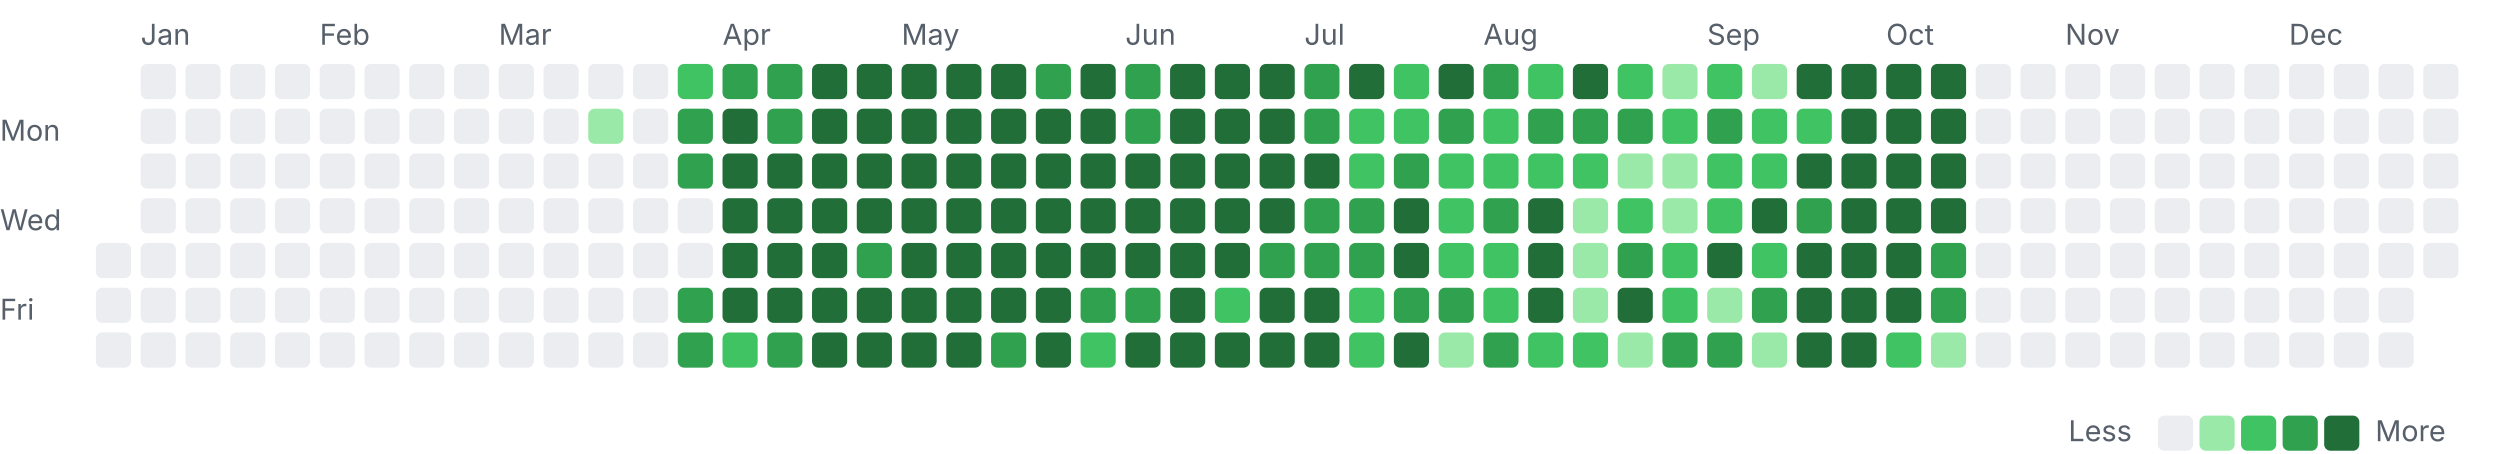
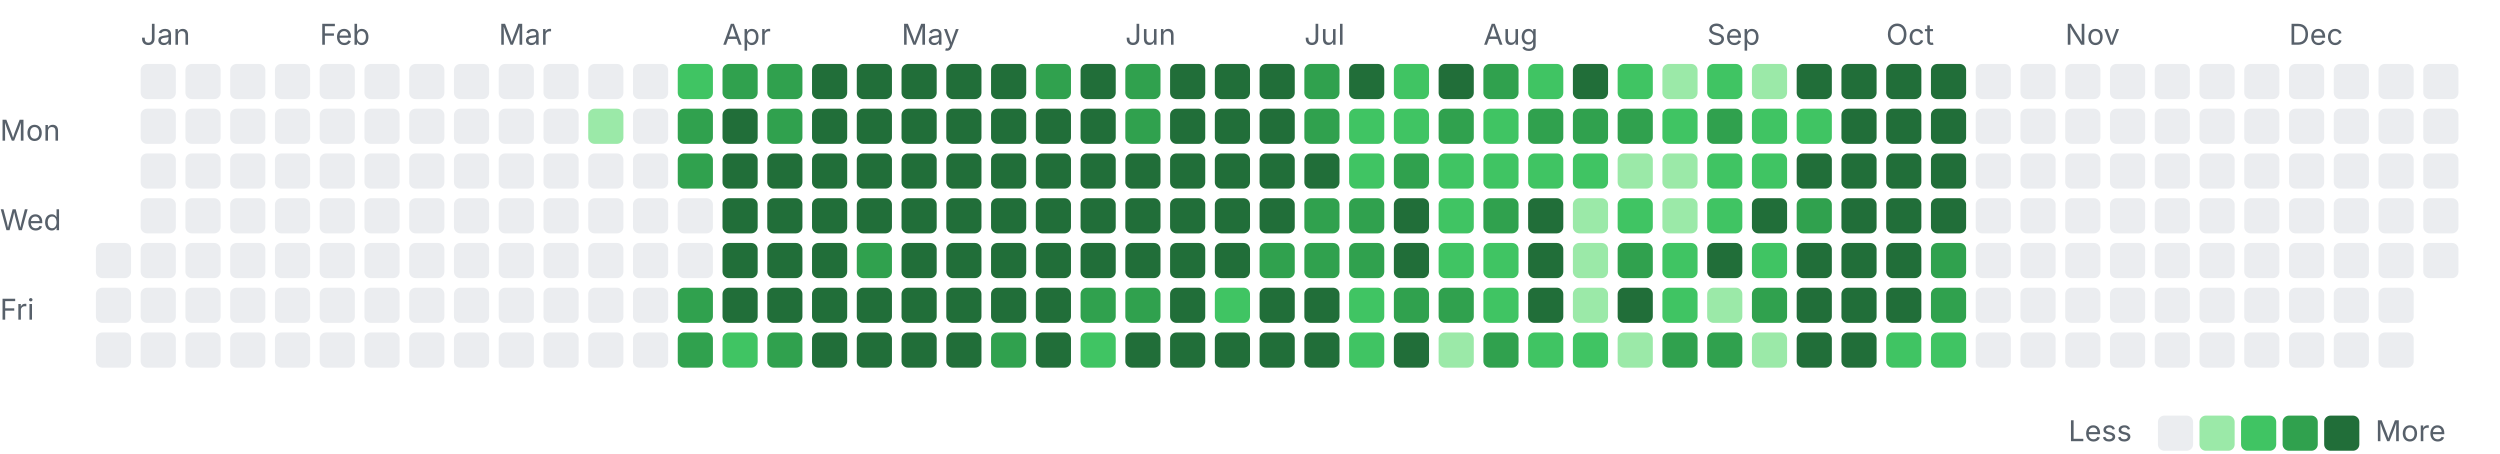
<svg xmlns="http://www.w3.org/2000/svg" width="782" height="142" viewBox="0 0 782 142">
  <style>.l0{fill:#ebedf0}.l1{fill:#9be9a8}.l2{fill:#40c463}.l3{fill:#30a14e}.l4{fill:#216e39} .lbl{fill:#57606a;font:9px -apple-system,Segoe UI,sans-serif}@media(prefers-color-scheme:dark){.l0{fill:#161b22}.l1{fill:#0e4429}.l2{fill:#006d32}.l3{fill:#26a641}.l4{fill:#39d353} .lbl{fill:#8b949e}}</style>
  <text class="lbl" x="44" y="14">Jan</text>
  <text class="lbl" x="100" y="14">Feb</text>
  <text class="lbl" x="156" y="14">Mar</text>
  <text class="lbl" x="226" y="14">Apr</text>
  <text class="lbl" x="282" y="14">May</text>
  <text class="lbl" x="352" y="14">Jun</text>
  <text class="lbl" x="408" y="14">Jul</text>
  <text class="lbl" x="464" y="14">Aug</text>
  <text class="lbl" x="534" y="14">Sep</text>
  <text class="lbl" x="590" y="14">Oct</text>
  <text class="lbl" x="646" y="14">Nov</text>
  <text class="lbl" x="716" y="14">Dec</text>
  <text class="lbl" x="0" y="44">Mon</text>
  <text class="lbl" x="0" y="72">Wed</text>
  <text class="lbl" x="0" y="100">Fri</text>
  <rect class="l0" x="30" y="76" width="11" height="11" rx="2" />
  <rect class="l0" x="30" y="90" width="11" height="11" rx="2" />
  <rect class="l0" x="30" y="104" width="11" height="11" rx="2" />
  <rect class="l0" x="44" y="20" width="11" height="11" rx="2" />
  <rect class="l0" x="44" y="34" width="11" height="11" rx="2" />
  <rect class="l0" x="44" y="48" width="11" height="11" rx="2" />
  <rect class="l0" x="44" y="62" width="11" height="11" rx="2" />
  <rect class="l0" x="44" y="76" width="11" height="11" rx="2" />
  <rect class="l0" x="44" y="90" width="11" height="11" rx="2" />
  <rect class="l0" x="44" y="104" width="11" height="11" rx="2" />
  <rect class="l0" x="58" y="20" width="11" height="11" rx="2" />
  <rect class="l0" x="58" y="34" width="11" height="11" rx="2" />
  <rect class="l0" x="58" y="48" width="11" height="11" rx="2" />
  <rect class="l0" x="58" y="62" width="11" height="11" rx="2" />
  <rect class="l0" x="58" y="76" width="11" height="11" rx="2" />
  <rect class="l0" x="58" y="90" width="11" height="11" rx="2" />
  <rect class="l0" x="58" y="104" width="11" height="11" rx="2" />
  <rect class="l0" x="72" y="20" width="11" height="11" rx="2" />
  <rect class="l0" x="72" y="34" width="11" height="11" rx="2" />
  <rect class="l0" x="72" y="48" width="11" height="11" rx="2" />
  <rect class="l0" x="72" y="62" width="11" height="11" rx="2" />
  <rect class="l0" x="72" y="76" width="11" height="11" rx="2" />
  <rect class="l0" x="72" y="90" width="11" height="11" rx="2" />
  <rect class="l0" x="72" y="104" width="11" height="11" rx="2" />
  <rect class="l0" x="86" y="20" width="11" height="11" rx="2" />
  <rect class="l0" x="86" y="34" width="11" height="11" rx="2" />
  <rect class="l0" x="86" y="48" width="11" height="11" rx="2" />
  <rect class="l0" x="86" y="62" width="11" height="11" rx="2" />
  <rect class="l0" x="86" y="76" width="11" height="11" rx="2" />
  <rect class="l0" x="86" y="90" width="11" height="11" rx="2" />
  <rect class="l0" x="86" y="104" width="11" height="11" rx="2" />
  <rect class="l0" x="100" y="20" width="11" height="11" rx="2" />
  <rect class="l0" x="100" y="34" width="11" height="11" rx="2" />
  <rect class="l0" x="100" y="48" width="11" height="11" rx="2" />
  <rect class="l0" x="100" y="62" width="11" height="11" rx="2" />
  <rect class="l0" x="100" y="76" width="11" height="11" rx="2" />
  <rect class="l0" x="100" y="90" width="11" height="11" rx="2" />
  <rect class="l0" x="100" y="104" width="11" height="11" rx="2" />
  <rect class="l0" x="114" y="20" width="11" height="11" rx="2" />
  <rect class="l0" x="114" y="34" width="11" height="11" rx="2" />
  <rect class="l0" x="114" y="48" width="11" height="11" rx="2" />
  <rect class="l0" x="114" y="62" width="11" height="11" rx="2" />
  <rect class="l0" x="114" y="76" width="11" height="11" rx="2" />
  <rect class="l0" x="114" y="90" width="11" height="11" rx="2" />
  <rect class="l0" x="114" y="104" width="11" height="11" rx="2" />
  <rect class="l0" x="128" y="20" width="11" height="11" rx="2" />
  <rect class="l0" x="128" y="34" width="11" height="11" rx="2" />
  <rect class="l0" x="128" y="48" width="11" height="11" rx="2" />
  <rect class="l0" x="128" y="62" width="11" height="11" rx="2" />
  <rect class="l0" x="128" y="76" width="11" height="11" rx="2" />
  <rect class="l0" x="128" y="90" width="11" height="11" rx="2" />
  <rect class="l0" x="128" y="104" width="11" height="11" rx="2" />
  <rect class="l0" x="142" y="20" width="11" height="11" rx="2" />
  <rect class="l0" x="142" y="34" width="11" height="11" rx="2" />
  <rect class="l0" x="142" y="48" width="11" height="11" rx="2" />
  <rect class="l0" x="142" y="62" width="11" height="11" rx="2" />
  <rect class="l0" x="142" y="76" width="11" height="11" rx="2" />
  <rect class="l0" x="142" y="90" width="11" height="11" rx="2" />
  <rect class="l0" x="142" y="104" width="11" height="11" rx="2" />
  <rect class="l0" x="156" y="20" width="11" height="11" rx="2" />
  <rect class="l0" x="156" y="34" width="11" height="11" rx="2" />
  <rect class="l0" x="156" y="48" width="11" height="11" rx="2" />
  <rect class="l0" x="156" y="62" width="11" height="11" rx="2" />
  <rect class="l0" x="156" y="76" width="11" height="11" rx="2" />
  <rect class="l0" x="156" y="90" width="11" height="11" rx="2" />
  <rect class="l0" x="156" y="104" width="11" height="11" rx="2" />
  <rect class="l0" x="170" y="20" width="11" height="11" rx="2" />
  <rect class="l0" x="170" y="34" width="11" height="11" rx="2" />
  <rect class="l0" x="170" y="48" width="11" height="11" rx="2" />
  <rect class="l0" x="170" y="62" width="11" height="11" rx="2" />
  <rect class="l0" x="170" y="76" width="11" height="11" rx="2" />
  <rect class="l0" x="170" y="90" width="11" height="11" rx="2" />
  <rect class="l0" x="170" y="104" width="11" height="11" rx="2" />
  <rect class="l0" x="184" y="20" width="11" height="11" rx="2" />
  <rect class="l1" x="184" y="34" width="11" height="11" rx="2" />
  <rect class="l0" x="184" y="48" width="11" height="11" rx="2" />
  <rect class="l0" x="184" y="62" width="11" height="11" rx="2" />
  <rect class="l0" x="184" y="76" width="11" height="11" rx="2" />
  <rect class="l0" x="184" y="90" width="11" height="11" rx="2" />
  <rect class="l0" x="184" y="104" width="11" height="11" rx="2" />
  <rect class="l0" x="198" y="20" width="11" height="11" rx="2" />
  <rect class="l0" x="198" y="34" width="11" height="11" rx="2" />
  <rect class="l0" x="198" y="48" width="11" height="11" rx="2" />
  <rect class="l0" x="198" y="62" width="11" height="11" rx="2" />
  <rect class="l0" x="198" y="76" width="11" height="11" rx="2" />
  <rect class="l0" x="198" y="90" width="11" height="11" rx="2" />
  <rect class="l0" x="198" y="104" width="11" height="11" rx="2" />
  <rect class="l2" x="212" y="20" width="11" height="11" rx="2" />
  <rect class="l3" x="212" y="34" width="11" height="11" rx="2" />
  <rect class="l3" x="212" y="48" width="11" height="11" rx="2" />
  <rect class="l0" x="212" y="62" width="11" height="11" rx="2" />
  <rect class="l0" x="212" y="76" width="11" height="11" rx="2" />
  <rect class="l3" x="212" y="90" width="11" height="11" rx="2" />
  <rect class="l3" x="212" y="104" width="11" height="11" rx="2" />
  <rect class="l3" x="226" y="20" width="11" height="11" rx="2" />
  <rect class="l4" x="226" y="34" width="11" height="11" rx="2" />
  <rect class="l4" x="226" y="48" width="11" height="11" rx="2" />
  <rect class="l4" x="226" y="62" width="11" height="11" rx="2" />
  <rect class="l4" x="226" y="76" width="11" height="11" rx="2" />
  <rect class="l4" x="226" y="90" width="11" height="11" rx="2" />
  <rect class="l2" x="226" y="104" width="11" height="11" rx="2" />
  <rect class="l3" x="240" y="20" width="11" height="11" rx="2" />
  <rect class="l3" x="240" y="34" width="11" height="11" rx="2" />
  <rect class="l4" x="240" y="48" width="11" height="11" rx="2" />
  <rect class="l4" x="240" y="62" width="11" height="11" rx="2" />
  <rect class="l4" x="240" y="76" width="11" height="11" rx="2" />
  <rect class="l4" x="240" y="90" width="11" height="11" rx="2" />
  <rect class="l3" x="240" y="104" width="11" height="11" rx="2" />
  <rect class="l4" x="254" y="20" width="11" height="11" rx="2" />
  <rect class="l4" x="254" y="34" width="11" height="11" rx="2" />
  <rect class="l4" x="254" y="48" width="11" height="11" rx="2" />
  <rect class="l4" x="254" y="62" width="11" height="11" rx="2" />
  <rect class="l4" x="254" y="76" width="11" height="11" rx="2" />
  <rect class="l4" x="254" y="90" width="11" height="11" rx="2" />
  <rect class="l4" x="254" y="104" width="11" height="11" rx="2" />
  <rect class="l4" x="268" y="20" width="11" height="11" rx="2" />
  <rect class="l4" x="268" y="34" width="11" height="11" rx="2" />
  <rect class="l4" x="268" y="48" width="11" height="11" rx="2" />
  <rect class="l4" x="268" y="62" width="11" height="11" rx="2" />
  <rect class="l3" x="268" y="76" width="11" height="11" rx="2" />
  <rect class="l4" x="268" y="90" width="11" height="11" rx="2" />
  <rect class="l4" x="268" y="104" width="11" height="11" rx="2" />
  <rect class="l4" x="282" y="20" width="11" height="11" rx="2" />
  <rect class="l4" x="282" y="34" width="11" height="11" rx="2" />
  <rect class="l4" x="282" y="48" width="11" height="11" rx="2" />
  <rect class="l4" x="282" y="62" width="11" height="11" rx="2" />
  <rect class="l4" x="282" y="76" width="11" height="11" rx="2" />
  <rect class="l4" x="282" y="90" width="11" height="11" rx="2" />
  <rect class="l4" x="282" y="104" width="11" height="11" rx="2" />
  <rect class="l4" x="296" y="20" width="11" height="11" rx="2" />
  <rect class="l4" x="296" y="34" width="11" height="11" rx="2" />
  <rect class="l4" x="296" y="48" width="11" height="11" rx="2" />
  <rect class="l4" x="296" y="62" width="11" height="11" rx="2" />
  <rect class="l4" x="296" y="76" width="11" height="11" rx="2" />
  <rect class="l4" x="296" y="90" width="11" height="11" rx="2" />
  <rect class="l4" x="296" y="104" width="11" height="11" rx="2" />
  <rect class="l4" x="310" y="20" width="11" height="11" rx="2" />
  <rect class="l4" x="310" y="34" width="11" height="11" rx="2" />
  <rect class="l4" x="310" y="48" width="11" height="11" rx="2" />
  <rect class="l4" x="310" y="62" width="11" height="11" rx="2" />
  <rect class="l4" x="310" y="76" width="11" height="11" rx="2" />
  <rect class="l4" x="310" y="90" width="11" height="11" rx="2" />
  <rect class="l3" x="310" y="104" width="11" height="11" rx="2" />
  <rect class="l3" x="324" y="20" width="11" height="11" rx="2" />
  <rect class="l4" x="324" y="34" width="11" height="11" rx="2" />
  <rect class="l4" x="324" y="48" width="11" height="11" rx="2" />
  <rect class="l4" x="324" y="62" width="11" height="11" rx="2" />
  <rect class="l4" x="324" y="76" width="11" height="11" rx="2" />
  <rect class="l4" x="324" y="90" width="11" height="11" rx="2" />
  <rect class="l4" x="324" y="104" width="11" height="11" rx="2" />
  <rect class="l4" x="338" y="20" width="11" height="11" rx="2" />
  <rect class="l4" x="338" y="34" width="11" height="11" rx="2" />
  <rect class="l4" x="338" y="48" width="11" height="11" rx="2" />
  <rect class="l4" x="338" y="62" width="11" height="11" rx="2" />
  <rect class="l4" x="338" y="76" width="11" height="11" rx="2" />
  <rect class="l3" x="338" y="90" width="11" height="11" rx="2" />
  <rect class="l2" x="338" y="104" width="11" height="11" rx="2" />
  <rect class="l3" x="352" y="20" width="11" height="11" rx="2" />
  <rect class="l3" x="352" y="34" width="11" height="11" rx="2" />
  <rect class="l4" x="352" y="48" width="11" height="11" rx="2" />
  <rect class="l4" x="352" y="62" width="11" height="11" rx="2" />
  <rect class="l4" x="352" y="76" width="11" height="11" rx="2" />
  <rect class="l3" x="352" y="90" width="11" height="11" rx="2" />
  <rect class="l4" x="352" y="104" width="11" height="11" rx="2" />
  <rect class="l4" x="366" y="20" width="11" height="11" rx="2" />
  <rect class="l4" x="366" y="34" width="11" height="11" rx="2" />
  <rect class="l4" x="366" y="48" width="11" height="11" rx="2" />
  <rect class="l4" x="366" y="62" width="11" height="11" rx="2" />
  <rect class="l4" x="366" y="76" width="11" height="11" rx="2" />
  <rect class="l4" x="366" y="90" width="11" height="11" rx="2" />
  <rect class="l4" x="366" y="104" width="11" height="11" rx="2" />
  <rect class="l4" x="380" y="20" width="11" height="11" rx="2" />
  <rect class="l4" x="380" y="34" width="11" height="11" rx="2" />
  <rect class="l4" x="380" y="48" width="11" height="11" rx="2" />
  <rect class="l4" x="380" y="62" width="11" height="11" rx="2" />
  <rect class="l4" x="380" y="76" width="11" height="11" rx="2" />
  <rect class="l2" x="380" y="90" width="11" height="11" rx="2" />
  <rect class="l4" x="380" y="104" width="11" height="11" rx="2" />
  <rect class="l4" x="394" y="20" width="11" height="11" rx="2" />
  <rect class="l4" x="394" y="34" width="11" height="11" rx="2" />
  <rect class="l4" x="394" y="48" width="11" height="11" rx="2" />
  <rect class="l4" x="394" y="62" width="11" height="11" rx="2" />
  <rect class="l3" x="394" y="76" width="11" height="11" rx="2" />
  <rect class="l4" x="394" y="90" width="11" height="11" rx="2" />
  <rect class="l4" x="394" y="104" width="11" height="11" rx="2" />
  <rect class="l3" x="408" y="20" width="11" height="11" rx="2" />
  <rect class="l3" x="408" y="34" width="11" height="11" rx="2" />
  <rect class="l4" x="408" y="48" width="11" height="11" rx="2" />
  <rect class="l3" x="408" y="62" width="11" height="11" rx="2" />
  <rect class="l3" x="408" y="76" width="11" height="11" rx="2" />
  <rect class="l4" x="408" y="90" width="11" height="11" rx="2" />
  <rect class="l4" x="408" y="104" width="11" height="11" rx="2" />
  <rect class="l4" x="422" y="20" width="11" height="11" rx="2" />
  <rect class="l2" x="422" y="34" width="11" height="11" rx="2" />
  <rect class="l2" x="422" y="48" width="11" height="11" rx="2" />
  <rect class="l3" x="422" y="62" width="11" height="11" rx="2" />
  <rect class="l3" x="422" y="76" width="11" height="11" rx="2" />
  <rect class="l2" x="422" y="90" width="11" height="11" rx="2" />
  <rect class="l2" x="422" y="104" width="11" height="11" rx="2" />
  <rect class="l2" x="436" y="20" width="11" height="11" rx="2" />
  <rect class="l2" x="436" y="34" width="11" height="11" rx="2" />
  <rect class="l3" x="436" y="48" width="11" height="11" rx="2" />
  <rect class="l4" x="436" y="62" width="11" height="11" rx="2" />
  <rect class="l4" x="436" y="76" width="11" height="11" rx="2" />
  <rect class="l3" x="436" y="90" width="11" height="11" rx="2" />
  <rect class="l4" x="436" y="104" width="11" height="11" rx="2" />
  <rect class="l4" x="450" y="20" width="11" height="11" rx="2" />
  <rect class="l3" x="450" y="34" width="11" height="11" rx="2" />
  <rect class="l2" x="450" y="48" width="11" height="11" rx="2" />
  <rect class="l2" x="450" y="62" width="11" height="11" rx="2" />
  <rect class="l2" x="450" y="76" width="11" height="11" rx="2" />
  <rect class="l3" x="450" y="90" width="11" height="11" rx="2" />
  <rect class="l1" x="450" y="104" width="11" height="11" rx="2" />
  <rect class="l3" x="464" y="20" width="11" height="11" rx="2" />
  <rect class="l2" x="464" y="34" width="11" height="11" rx="2" />
  <rect class="l2" x="464" y="48" width="11" height="11" rx="2" />
  <rect class="l3" x="464" y="62" width="11" height="11" rx="2" />
  <rect class="l2" x="464" y="76" width="11" height="11" rx="2" />
  <rect class="l2" x="464" y="90" width="11" height="11" rx="2" />
  <rect class="l3" x="464" y="104" width="11" height="11" rx="2" />
  <rect class="l2" x="478" y="20" width="11" height="11" rx="2" />
  <rect class="l3" x="478" y="34" width="11" height="11" rx="2" />
  <rect class="l2" x="478" y="48" width="11" height="11" rx="2" />
  <rect class="l4" x="478" y="62" width="11" height="11" rx="2" />
  <rect class="l4" x="478" y="76" width="11" height="11" rx="2" />
  <rect class="l4" x="478" y="90" width="11" height="11" rx="2" />
  <rect class="l2" x="478" y="104" width="11" height="11" rx="2" />
  <rect class="l4" x="492" y="20" width="11" height="11" rx="2" />
  <rect class="l3" x="492" y="34" width="11" height="11" rx="2" />
  <rect class="l2" x="492" y="48" width="11" height="11" rx="2" />
  <rect class="l1" x="492" y="62" width="11" height="11" rx="2" />
  <rect class="l1" x="492" y="76" width="11" height="11" rx="2" />
  <rect class="l1" x="492" y="90" width="11" height="11" rx="2" />
  <rect class="l2" x="492" y="104" width="11" height="11" rx="2" />
  <rect class="l2" x="506" y="20" width="11" height="11" rx="2" />
  <rect class="l3" x="506" y="34" width="11" height="11" rx="2" />
  <rect class="l1" x="506" y="48" width="11" height="11" rx="2" />
  <rect class="l2" x="506" y="62" width="11" height="11" rx="2" />
  <rect class="l3" x="506" y="76" width="11" height="11" rx="2" />
  <rect class="l4" x="506" y="90" width="11" height="11" rx="2" />
  <rect class="l1" x="506" y="104" width="11" height="11" rx="2" />
  <rect class="l1" x="520" y="20" width="11" height="11" rx="2" />
  <rect class="l2" x="520" y="34" width="11" height="11" rx="2" />
  <rect class="l1" x="520" y="48" width="11" height="11" rx="2" />
  <rect class="l1" x="520" y="62" width="11" height="11" rx="2" />
  <rect class="l2" x="520" y="76" width="11" height="11" rx="2" />
  <rect class="l2" x="520" y="90" width="11" height="11" rx="2" />
  <rect class="l3" x="520" y="104" width="11" height="11" rx="2" />
  <rect class="l2" x="534" y="20" width="11" height="11" rx="2" />
  <rect class="l3" x="534" y="34" width="11" height="11" rx="2" />
  <rect class="l2" x="534" y="48" width="11" height="11" rx="2" />
  <rect class="l2" x="534" y="62" width="11" height="11" rx="2" />
  <rect class="l4" x="534" y="76" width="11" height="11" rx="2" />
  <rect class="l1" x="534" y="90" width="11" height="11" rx="2" />
  <rect class="l3" x="534" y="104" width="11" height="11" rx="2" />
  <rect class="l1" x="548" y="20" width="11" height="11" rx="2" />
  <rect class="l2" x="548" y="34" width="11" height="11" rx="2" />
  <rect class="l2" x="548" y="48" width="11" height="11" rx="2" />
  <rect class="l4" x="548" y="62" width="11" height="11" rx="2" />
  <rect class="l2" x="548" y="76" width="11" height="11" rx="2" />
  <rect class="l3" x="548" y="90" width="11" height="11" rx="2" />
  <rect class="l1" x="548" y="104" width="11" height="11" rx="2" />
  <rect class="l4" x="562" y="20" width="11" height="11" rx="2" />
  <rect class="l2" x="562" y="34" width="11" height="11" rx="2" />
  <rect class="l4" x="562" y="48" width="11" height="11" rx="2" />
  <rect class="l3" x="562" y="62" width="11" height="11" rx="2" />
  <rect class="l4" x="562" y="76" width="11" height="11" rx="2" />
  <rect class="l4" x="562" y="90" width="11" height="11" rx="2" />
  <rect class="l4" x="562" y="104" width="11" height="11" rx="2" />
  <rect class="l4" x="576" y="20" width="11" height="11" rx="2" />
  <rect class="l4" x="576" y="34" width="11" height="11" rx="2" />
  <rect class="l4" x="576" y="48" width="11" height="11" rx="2" />
  <rect class="l4" x="576" y="62" width="11" height="11" rx="2" />
  <rect class="l4" x="576" y="76" width="11" height="11" rx="2" />
  <rect class="l4" x="576" y="90" width="11" height="11" rx="2" />
  <rect class="l4" x="576" y="104" width="11" height="11" rx="2" />
  <rect class="l4" x="590" y="20" width="11" height="11" rx="2" />
  <rect class="l4" x="590" y="34" width="11" height="11" rx="2" />
  <rect class="l4" x="590" y="48" width="11" height="11" rx="2" />
  <rect class="l4" x="590" y="62" width="11" height="11" rx="2" />
  <rect class="l4" x="590" y="76" width="11" height="11" rx="2" />
  <rect class="l4" x="590" y="90" width="11" height="11" rx="2" />
  <rect class="l2" x="590" y="104" width="11" height="11" rx="2" />
  <rect class="l4" x="604" y="20" width="11" height="11" rx="2" />
  <rect class="l4" x="604" y="34" width="11" height="11" rx="2" />
  <rect class="l4" x="604" y="48" width="11" height="11" rx="2" />
  <rect class="l4" x="604" y="62" width="11" height="11" rx="2" />
  <rect class="l3" x="604" y="76" width="11" height="11" rx="2" />
  <rect class="l3" x="604" y="90" width="11" height="11" rx="2" />
-   <rect class="l1" x="604" y="104" width="11" height="11" rx="2" />
+   <rect class="l2" x="604" y="104" width="11" height="11" rx="2" />
  <rect class="l0" x="618" y="20" width="11" height="11" rx="2" />
  <rect class="l0" x="618" y="34" width="11" height="11" rx="2" />
  <rect class="l0" x="618" y="48" width="11" height="11" rx="2" />
  <rect class="l0" x="618" y="62" width="11" height="11" rx="2" />
  <rect class="l0" x="618" y="76" width="11" height="11" rx="2" />
  <rect class="l0" x="618" y="90" width="11" height="11" rx="2" />
  <rect class="l0" x="618" y="104" width="11" height="11" rx="2" />
  <rect class="l0" x="632" y="20" width="11" height="11" rx="2" />
  <rect class="l0" x="632" y="34" width="11" height="11" rx="2" />
  <rect class="l0" x="632" y="48" width="11" height="11" rx="2" />
  <rect class="l0" x="632" y="62" width="11" height="11" rx="2" />
  <rect class="l0" x="632" y="76" width="11" height="11" rx="2" />
  <rect class="l0" x="632" y="90" width="11" height="11" rx="2" />
  <rect class="l0" x="632" y="104" width="11" height="11" rx="2" />
  <rect class="l0" x="646" y="20" width="11" height="11" rx="2" />
  <rect class="l0" x="646" y="34" width="11" height="11" rx="2" />
  <rect class="l0" x="646" y="48" width="11" height="11" rx="2" />
  <rect class="l0" x="646" y="62" width="11" height="11" rx="2" />
  <rect class="l0" x="646" y="76" width="11" height="11" rx="2" />
  <rect class="l0" x="646" y="90" width="11" height="11" rx="2" />
  <rect class="l0" x="646" y="104" width="11" height="11" rx="2" />
  <rect class="l0" x="660" y="20" width="11" height="11" rx="2" />
  <rect class="l0" x="660" y="34" width="11" height="11" rx="2" />
  <rect class="l0" x="660" y="48" width="11" height="11" rx="2" />
  <rect class="l0" x="660" y="62" width="11" height="11" rx="2" />
  <rect class="l0" x="660" y="76" width="11" height="11" rx="2" />
  <rect class="l0" x="660" y="90" width="11" height="11" rx="2" />
  <rect class="l0" x="660" y="104" width="11" height="11" rx="2" />
  <rect class="l0" x="674" y="20" width="11" height="11" rx="2" />
  <rect class="l0" x="674" y="34" width="11" height="11" rx="2" />
  <rect class="l0" x="674" y="48" width="11" height="11" rx="2" />
  <rect class="l0" x="674" y="62" width="11" height="11" rx="2" />
  <rect class="l0" x="674" y="76" width="11" height="11" rx="2" />
  <rect class="l0" x="674" y="90" width="11" height="11" rx="2" />
  <rect class="l0" x="674" y="104" width="11" height="11" rx="2" />
  <rect class="l0" x="688" y="20" width="11" height="11" rx="2" />
  <rect class="l0" x="688" y="34" width="11" height="11" rx="2" />
  <rect class="l0" x="688" y="48" width="11" height="11" rx="2" />
  <rect class="l0" x="688" y="62" width="11" height="11" rx="2" />
  <rect class="l0" x="688" y="76" width="11" height="11" rx="2" />
  <rect class="l0" x="688" y="90" width="11" height="11" rx="2" />
  <rect class="l0" x="688" y="104" width="11" height="11" rx="2" />
  <rect class="l0" x="702" y="20" width="11" height="11" rx="2" />
  <rect class="l0" x="702" y="34" width="11" height="11" rx="2" />
  <rect class="l0" x="702" y="48" width="11" height="11" rx="2" />
  <rect class="l0" x="702" y="62" width="11" height="11" rx="2" />
  <rect class="l0" x="702" y="76" width="11" height="11" rx="2" />
  <rect class="l0" x="702" y="90" width="11" height="11" rx="2" />
  <rect class="l0" x="702" y="104" width="11" height="11" rx="2" />
  <rect class="l0" x="716" y="20" width="11" height="11" rx="2" />
  <rect class="l0" x="716" y="34" width="11" height="11" rx="2" />
  <rect class="l0" x="716" y="48" width="11" height="11" rx="2" />
  <rect class="l0" x="716" y="62" width="11" height="11" rx="2" />
  <rect class="l0" x="716" y="76" width="11" height="11" rx="2" />
  <rect class="l0" x="716" y="90" width="11" height="11" rx="2" />
  <rect class="l0" x="716" y="104" width="11" height="11" rx="2" />
  <rect class="l0" x="730" y="20" width="11" height="11" rx="2" />
  <rect class="l0" x="730" y="34" width="11" height="11" rx="2" />
  <rect class="l0" x="730" y="48" width="11" height="11" rx="2" />
  <rect class="l0" x="730" y="62" width="11" height="11" rx="2" />
  <rect class="l0" x="730" y="76" width="11" height="11" rx="2" />
  <rect class="l0" x="730" y="90" width="11" height="11" rx="2" />
  <rect class="l0" x="730" y="104" width="11" height="11" rx="2" />
  <rect class="l0" x="744" y="20" width="11" height="11" rx="2" />
  <rect class="l0" x="744" y="34" width="11" height="11" rx="2" />
  <rect class="l0" x="744" y="48" width="11" height="11" rx="2" />
  <rect class="l0" x="744" y="62" width="11" height="11" rx="2" />
  <rect class="l0" x="744" y="76" width="11" height="11" rx="2" />
  <rect class="l0" x="744" y="90" width="11" height="11" rx="2" />
  <rect class="l0" x="744" y="104" width="11" height="11" rx="2" />
  <rect class="l0" x="758" y="20" width="11" height="11" rx="2" />
  <rect class="l0" x="758" y="34" width="11" height="11" rx="2" />
  <rect class="l0" x="758" y="48" width="11" height="11" rx="2" />
  <rect class="l0" x="758" y="62" width="11" height="11" rx="2" />
  <rect class="l0" x="758" y="76" width="11" height="11" rx="2" />
  <text class="lbl" x="647" y="138">Less</text>
  <rect class="l0" x="675" y="130" width="11" height="11" rx="2" />
  <rect class="l1" x="688" y="130" width="11" height="11" rx="2" />
  <rect class="l2" x="701" y="130" width="11" height="11" rx="2" />
  <rect class="l3" x="714" y="130" width="11" height="11" rx="2" />
  <rect class="l4" x="727" y="130" width="11" height="11" rx="2" />
  <text class="lbl" x="743" y="138">More</text>
</svg>
